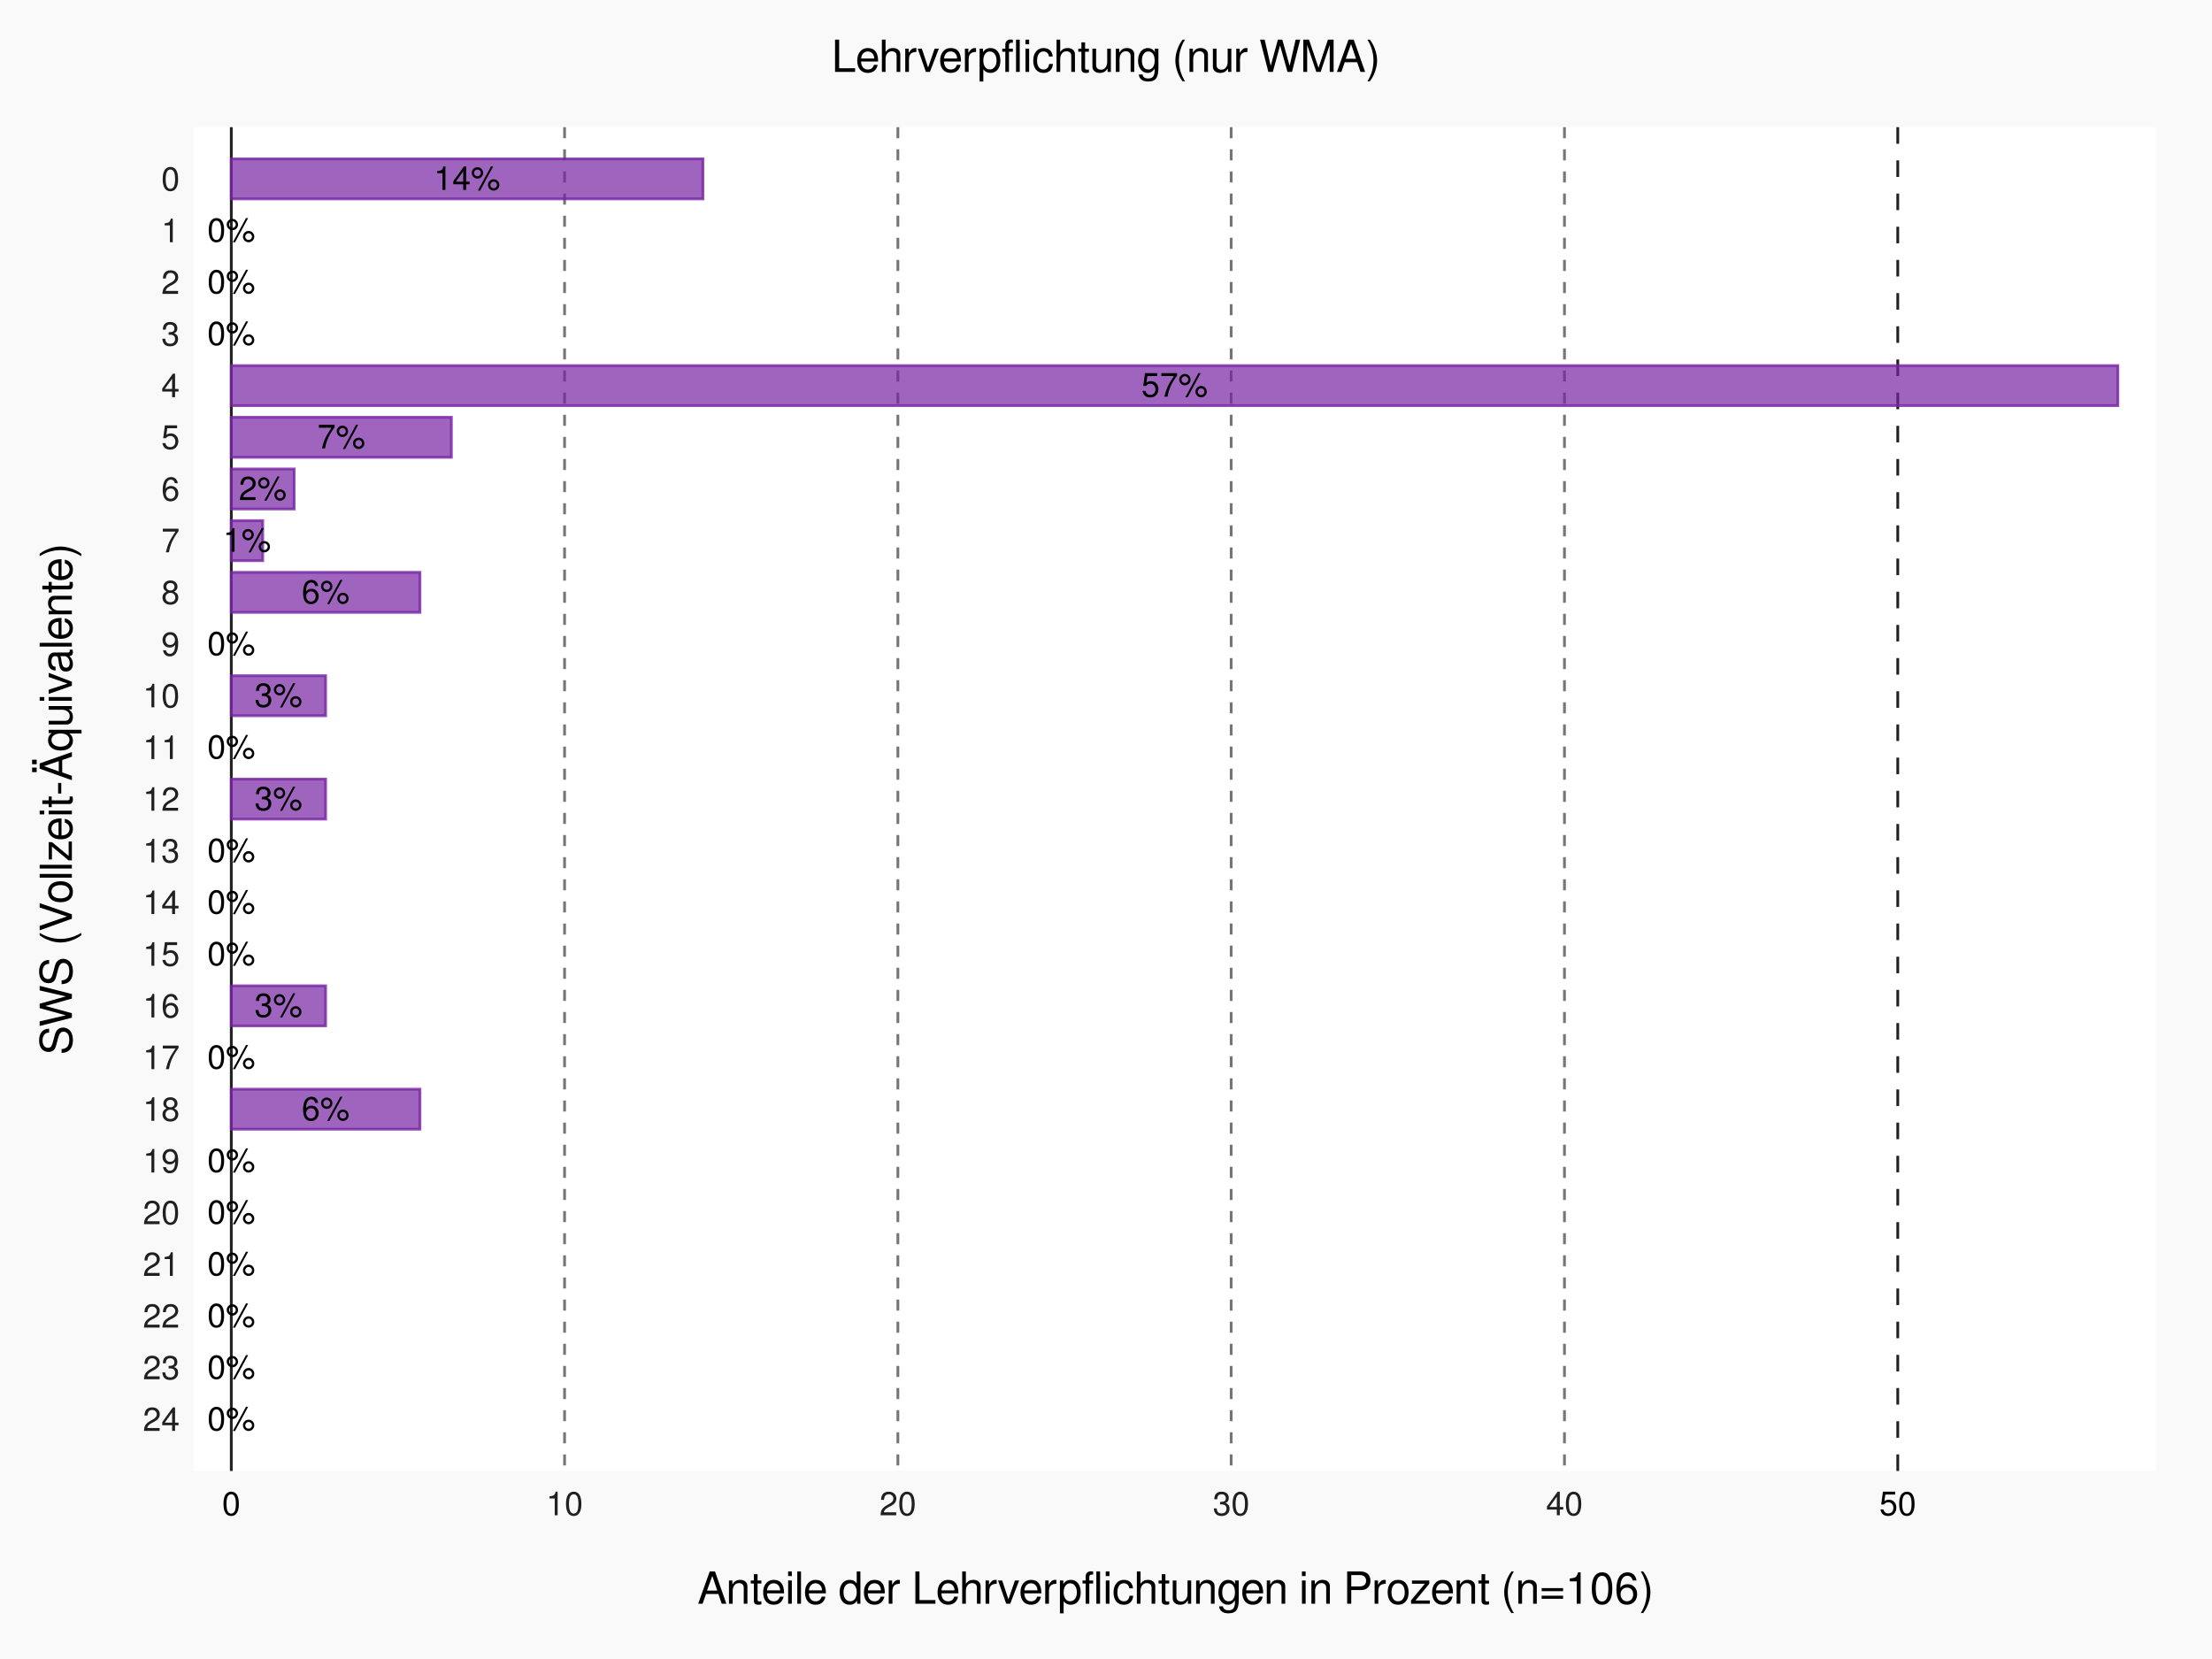
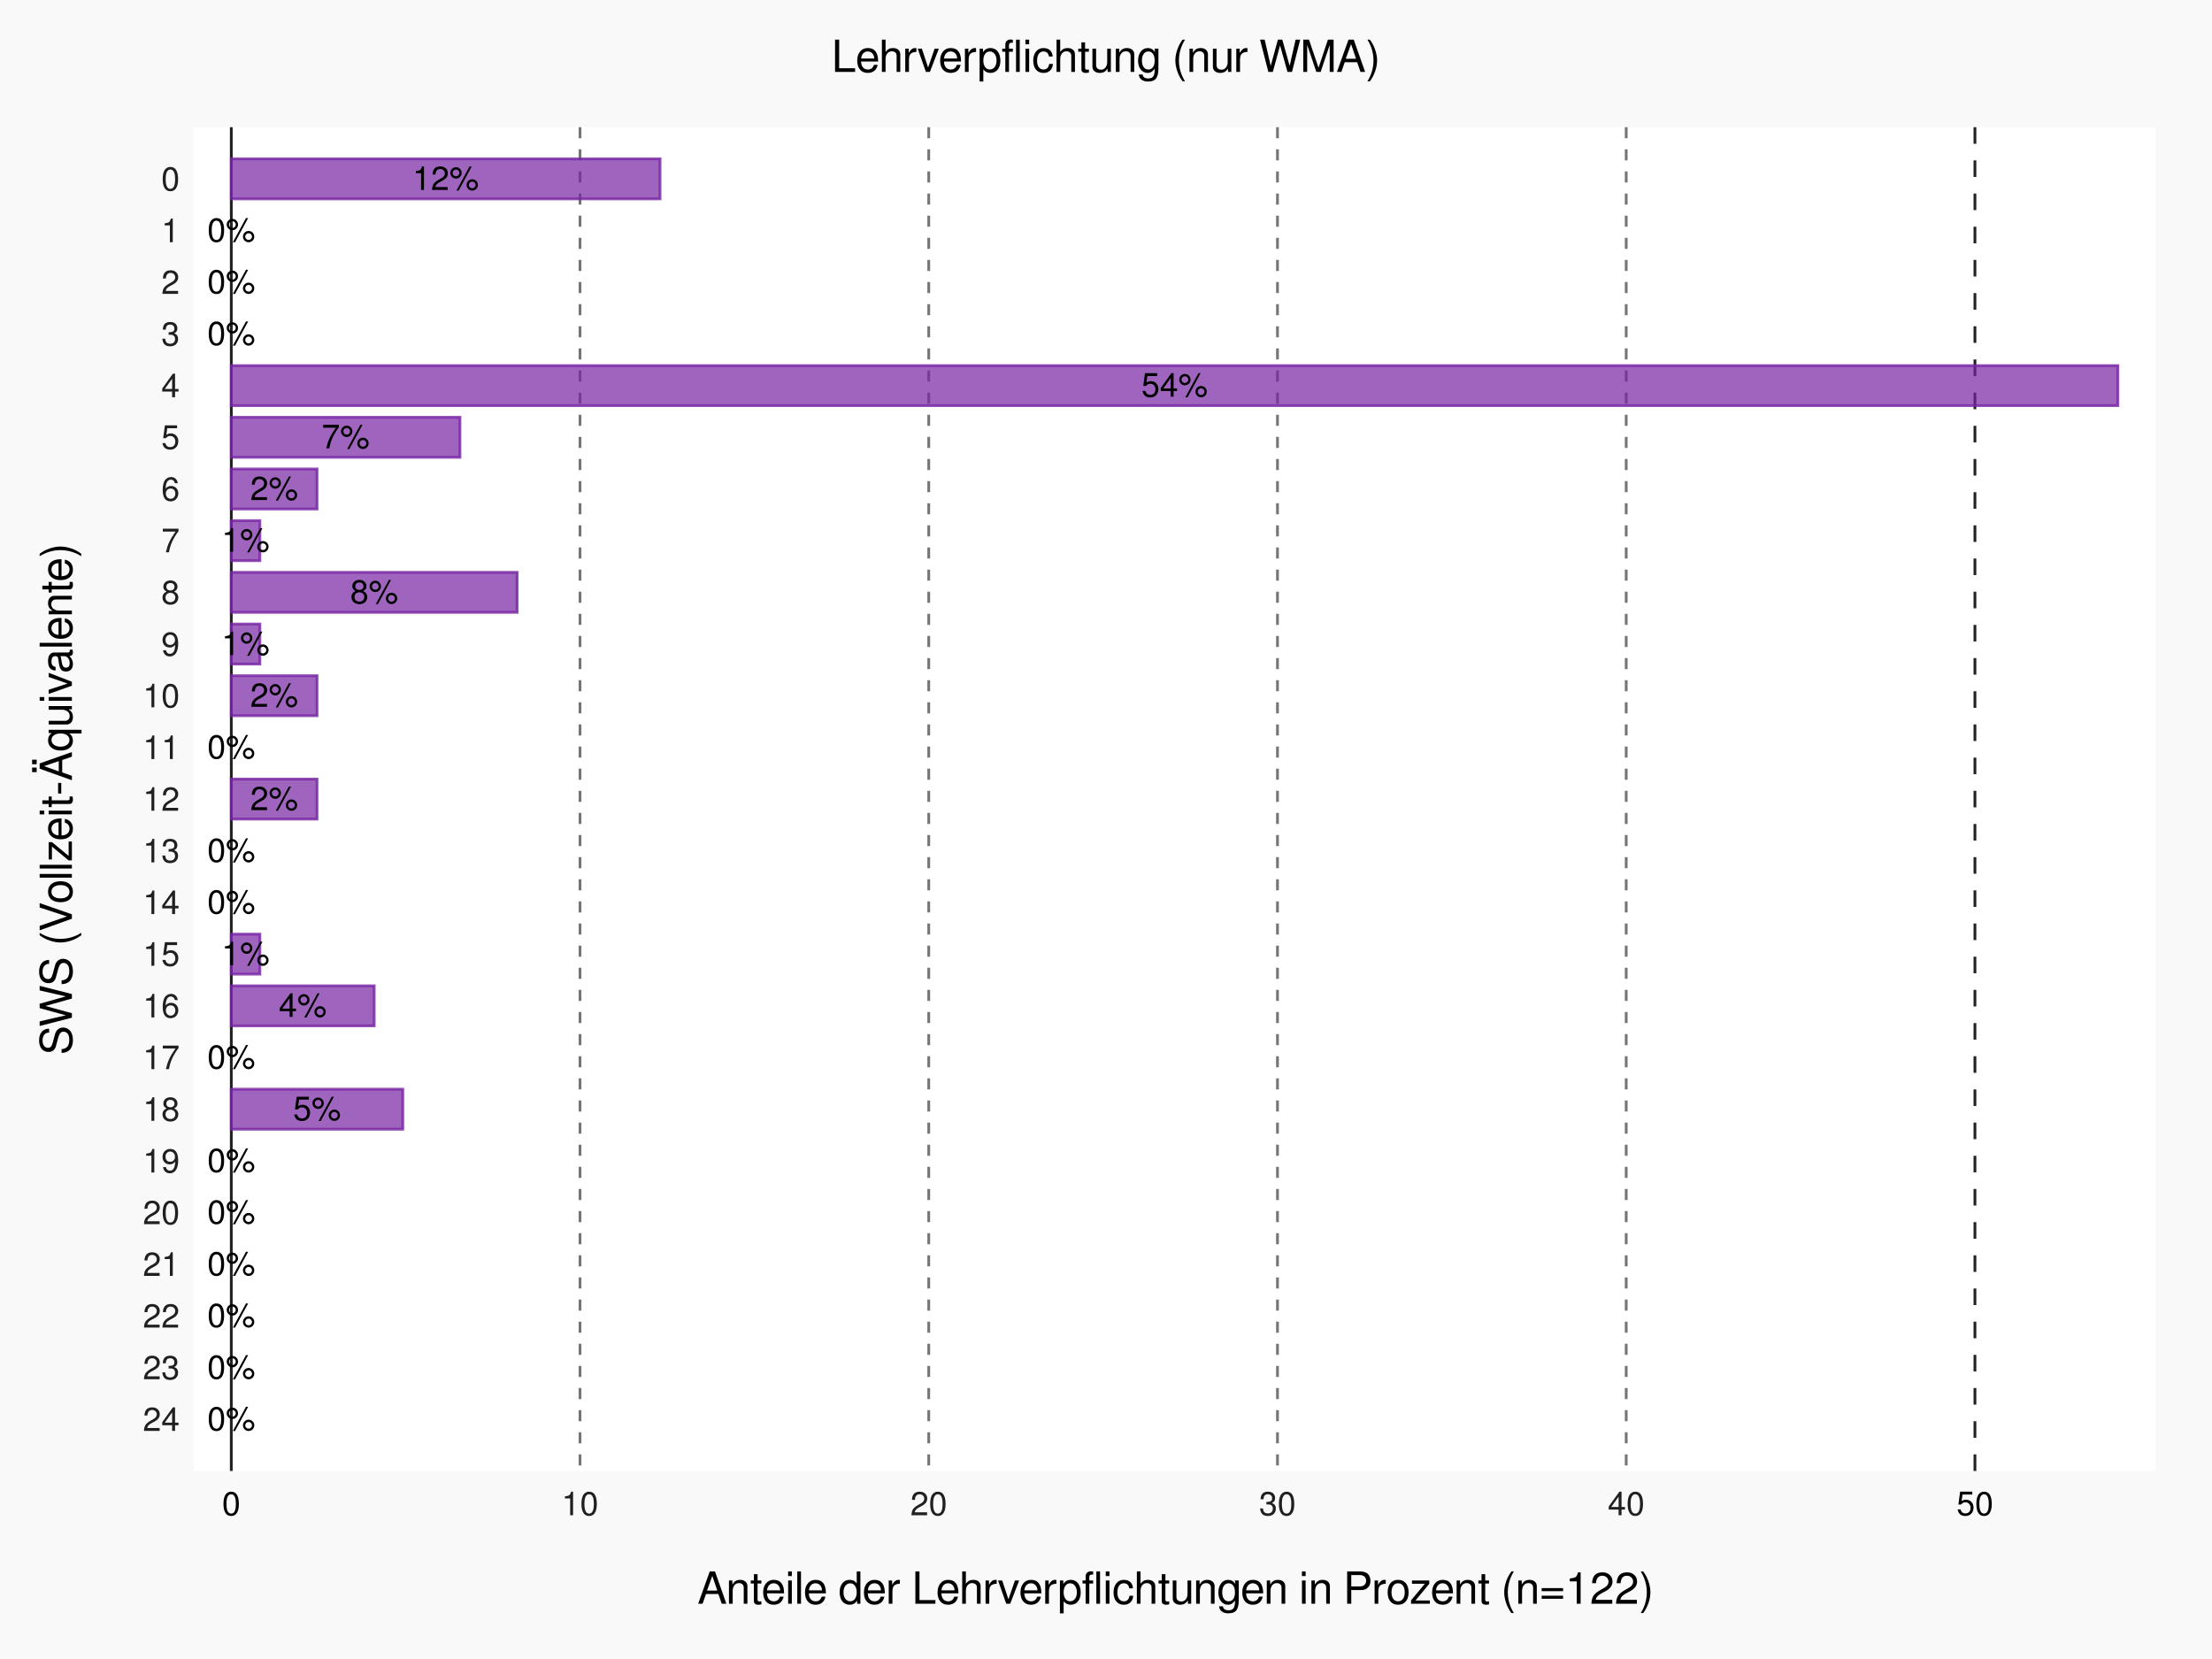
- <svg xmlns="http://www.w3.org/2000/svg" id="chart-4aa8faf6-cac6-44d6-8fc6-9be8490d02c0" class="pygal-chart" viewBox="0 0 800 600">
+ <svg xmlns="http://www.w3.org/2000/svg" id="chart-a05705f2-258a-4f52-b1bc-8844db085912" class="pygal-chart" viewBox="0 0 800 600">
  <defs>
-     <style type="text/css">#chart-4aa8faf6-cac6-44d6-8fc6-9be8490d02c0{-webkit-user-select:none;-webkit-font-smoothing:antialiased;font-family:FreeSans}#chart-4aa8faf6-cac6-44d6-8fc6-9be8490d02c0 .title{font-family:FreeSans;font-size:16px}#chart-4aa8faf6-cac6-44d6-8fc6-9be8490d02c0 .legends .legend text{font-family:FreeSans;font-size:14px}#chart-4aa8faf6-cac6-44d6-8fc6-9be8490d02c0 .axis text{font-family:FreeSans;font-size:12px}#chart-4aa8faf6-cac6-44d6-8fc6-9be8490d02c0 .axis text.major{font-family:FreeSans;font-size:12px}#chart-4aa8faf6-cac6-44d6-8fc6-9be8490d02c0 .text-overlay text.value{font-family:FreeSans;font-size:12px}#chart-4aa8faf6-cac6-44d6-8fc6-9be8490d02c0 .text-overlay text.label{font-family:FreeSans;font-size:12px}#chart-4aa8faf6-cac6-44d6-8fc6-9be8490d02c0 .tooltip{font-family:FreeSans;font-size:14px}#chart-4aa8faf6-cac6-44d6-8fc6-9be8490d02c0 text.no_data{font-family:FreeSans;font-size:64px}
- #chart-4aa8faf6-cac6-44d6-8fc6-9be8490d02c0{background-color:rgba(249,249,249,1)}#chart-4aa8faf6-cac6-44d6-8fc6-9be8490d02c0 path,#chart-4aa8faf6-cac6-44d6-8fc6-9be8490d02c0 line,#chart-4aa8faf6-cac6-44d6-8fc6-9be8490d02c0 rect,#chart-4aa8faf6-cac6-44d6-8fc6-9be8490d02c0 circle{-webkit-transition:150ms;-moz-transition:150ms;transition:150ms}#chart-4aa8faf6-cac6-44d6-8fc6-9be8490d02c0 .graph &gt; .background{fill:rgba(249,249,249,1)}#chart-4aa8faf6-cac6-44d6-8fc6-9be8490d02c0 .plot &gt; .background{fill:rgba(255,255,255,1)}#chart-4aa8faf6-cac6-44d6-8fc6-9be8490d02c0 .graph{fill:rgba(0,0,0,.87)}#chart-4aa8faf6-cac6-44d6-8fc6-9be8490d02c0 text.no_data{fill:rgba(0,0,0,1)}#chart-4aa8faf6-cac6-44d6-8fc6-9be8490d02c0 .title{fill:rgba(0,0,0,1)}#chart-4aa8faf6-cac6-44d6-8fc6-9be8490d02c0 .legends .legend text{fill:rgba(0,0,0,.87)}#chart-4aa8faf6-cac6-44d6-8fc6-9be8490d02c0 .legends .legend:hover text{fill:rgba(0,0,0,1)}#chart-4aa8faf6-cac6-44d6-8fc6-9be8490d02c0 .axis .line{stroke:rgba(0,0,0,1)}#chart-4aa8faf6-cac6-44d6-8fc6-9be8490d02c0 .axis .guide.line{stroke:rgba(0,0,0,.54)}#chart-4aa8faf6-cac6-44d6-8fc6-9be8490d02c0 .axis .major.line{stroke:rgba(0,0,0,.87)}#chart-4aa8faf6-cac6-44d6-8fc6-9be8490d02c0 .axis text.major{fill:rgba(0,0,0,1)}#chart-4aa8faf6-cac6-44d6-8fc6-9be8490d02c0 .axis.y .guides:hover .guide.line,#chart-4aa8faf6-cac6-44d6-8fc6-9be8490d02c0 .line-graph .axis.x .guides:hover .guide.line,#chart-4aa8faf6-cac6-44d6-8fc6-9be8490d02c0 .stackedline-graph .axis.x .guides:hover .guide.line,#chart-4aa8faf6-cac6-44d6-8fc6-9be8490d02c0 .xy-graph .axis.x .guides:hover .guide.line{stroke:rgba(0,0,0,1)}#chart-4aa8faf6-cac6-44d6-8fc6-9be8490d02c0 .axis .guides:hover text{fill:rgba(0,0,0,1)}#chart-4aa8faf6-cac6-44d6-8fc6-9be8490d02c0 .reactive{fill-opacity:.7;stroke-opacity:.8}#chart-4aa8faf6-cac6-44d6-8fc6-9be8490d02c0 .ci{stroke:rgba(0,0,0,.87)}#chart-4aa8faf6-cac6-44d6-8fc6-9be8490d02c0 .reactive.active,#chart-4aa8faf6-cac6-44d6-8fc6-9be8490d02c0 .active .reactive{fill-opacity:.8;stroke-opacity:.9;stroke-width:4}#chart-4aa8faf6-cac6-44d6-8fc6-9be8490d02c0 .ci .reactive.active{stroke-width:1.5}#chart-4aa8faf6-cac6-44d6-8fc6-9be8490d02c0 .series text{fill:rgba(0,0,0,1)}#chart-4aa8faf6-cac6-44d6-8fc6-9be8490d02c0 .tooltip rect{fill:rgba(255,255,255,1);stroke:rgba(0,0,0,1);-webkit-transition:opacity 150ms;-moz-transition:opacity 150ms;transition:opacity 150ms}#chart-4aa8faf6-cac6-44d6-8fc6-9be8490d02c0 .tooltip .label{fill:rgba(0,0,0,.87)}#chart-4aa8faf6-cac6-44d6-8fc6-9be8490d02c0 .tooltip .label{fill:rgba(0,0,0,.87)}#chart-4aa8faf6-cac6-44d6-8fc6-9be8490d02c0 .tooltip .legend{font-size:.8em;fill:rgba(0,0,0,.54)}#chart-4aa8faf6-cac6-44d6-8fc6-9be8490d02c0 .tooltip .x_label{font-size:.6em;fill:rgba(0,0,0,1)}#chart-4aa8faf6-cac6-44d6-8fc6-9be8490d02c0 .tooltip .xlink{font-size:.5em;text-decoration:underline}#chart-4aa8faf6-cac6-44d6-8fc6-9be8490d02c0 .tooltip .value{font-size:1.5em}#chart-4aa8faf6-cac6-44d6-8fc6-9be8490d02c0 .bound{font-size:.5em}#chart-4aa8faf6-cac6-44d6-8fc6-9be8490d02c0 .max-value{font-size:.75em;fill:rgba(0,0,0,.54)}#chart-4aa8faf6-cac6-44d6-8fc6-9be8490d02c0 .map-element{fill:rgba(255,255,255,1);stroke:rgba(0,0,0,.54) !important}#chart-4aa8faf6-cac6-44d6-8fc6-9be8490d02c0 .map-element .reactive{fill-opacity:inherit;stroke-opacity:inherit}#chart-4aa8faf6-cac6-44d6-8fc6-9be8490d02c0 .color-0,#chart-4aa8faf6-cac6-44d6-8fc6-9be8490d02c0 .color-0 a:visited{stroke:#7724a3;fill:#7724a3}#chart-4aa8faf6-cac6-44d6-8fc6-9be8490d02c0 .text-overlay .color-0 text{fill:black}
- #chart-4aa8faf6-cac6-44d6-8fc6-9be8490d02c0 text.no_data{text-anchor:middle}#chart-4aa8faf6-cac6-44d6-8fc6-9be8490d02c0 .guide.line{fill:none}#chart-4aa8faf6-cac6-44d6-8fc6-9be8490d02c0 .centered{text-anchor:middle}#chart-4aa8faf6-cac6-44d6-8fc6-9be8490d02c0 .title{text-anchor:middle}#chart-4aa8faf6-cac6-44d6-8fc6-9be8490d02c0 .legends .legend text{fill-opacity:1}#chart-4aa8faf6-cac6-44d6-8fc6-9be8490d02c0 .axis.x text{text-anchor:middle}#chart-4aa8faf6-cac6-44d6-8fc6-9be8490d02c0 .axis.x:not(.web) text[transform]{text-anchor:start}#chart-4aa8faf6-cac6-44d6-8fc6-9be8490d02c0 .axis.x:not(.web) text[transform].backwards{text-anchor:end}#chart-4aa8faf6-cac6-44d6-8fc6-9be8490d02c0 .axis.y text{text-anchor:end}#chart-4aa8faf6-cac6-44d6-8fc6-9be8490d02c0 .axis.y text[transform].backwards{text-anchor:start}#chart-4aa8faf6-cac6-44d6-8fc6-9be8490d02c0 .axis.y2 text{text-anchor:start}#chart-4aa8faf6-cac6-44d6-8fc6-9be8490d02c0 .axis.y2 text[transform].backwards{text-anchor:end}#chart-4aa8faf6-cac6-44d6-8fc6-9be8490d02c0 .axis .guide.line{stroke-dasharray:4,4}#chart-4aa8faf6-cac6-44d6-8fc6-9be8490d02c0 .axis .major.guide.line{stroke-dasharray:6,6}#chart-4aa8faf6-cac6-44d6-8fc6-9be8490d02c0 .horizontal .axis.y .guide.line,#chart-4aa8faf6-cac6-44d6-8fc6-9be8490d02c0 .horizontal .axis.y2 .guide.line,#chart-4aa8faf6-cac6-44d6-8fc6-9be8490d02c0 .vertical .axis.x .guide.line{opacity:0}#chart-4aa8faf6-cac6-44d6-8fc6-9be8490d02c0 .horizontal .axis.always_show .guide.line,#chart-4aa8faf6-cac6-44d6-8fc6-9be8490d02c0 .vertical .axis.always_show .guide.line{opacity:1 !important}#chart-4aa8faf6-cac6-44d6-8fc6-9be8490d02c0 .axis.y .guides:hover .guide.line,#chart-4aa8faf6-cac6-44d6-8fc6-9be8490d02c0 .axis.y2 .guides:hover .guide.line,#chart-4aa8faf6-cac6-44d6-8fc6-9be8490d02c0 .axis.x .guides:hover .guide.line{opacity:1}#chart-4aa8faf6-cac6-44d6-8fc6-9be8490d02c0 .axis .guides:hover text{opacity:1}#chart-4aa8faf6-cac6-44d6-8fc6-9be8490d02c0 .nofill{fill:none}#chart-4aa8faf6-cac6-44d6-8fc6-9be8490d02c0 .subtle-fill{fill-opacity:.2}#chart-4aa8faf6-cac6-44d6-8fc6-9be8490d02c0 .dot{stroke-width:1px;fill-opacity:1}#chart-4aa8faf6-cac6-44d6-8fc6-9be8490d02c0 .dot.active{stroke-width:5px}#chart-4aa8faf6-cac6-44d6-8fc6-9be8490d02c0 .dot.negative{fill:transparent}#chart-4aa8faf6-cac6-44d6-8fc6-9be8490d02c0 text,#chart-4aa8faf6-cac6-44d6-8fc6-9be8490d02c0 tspan{stroke:none !important}#chart-4aa8faf6-cac6-44d6-8fc6-9be8490d02c0 .series text.active{opacity:1}#chart-4aa8faf6-cac6-44d6-8fc6-9be8490d02c0 .tooltip rect{fill-opacity:.95;stroke-width:.5}#chart-4aa8faf6-cac6-44d6-8fc6-9be8490d02c0 .tooltip text{fill-opacity:1}#chart-4aa8faf6-cac6-44d6-8fc6-9be8490d02c0 .showable{visibility:hidden}#chart-4aa8faf6-cac6-44d6-8fc6-9be8490d02c0 .showable.shown{visibility:visible}#chart-4aa8faf6-cac6-44d6-8fc6-9be8490d02c0 .gauge-background{fill:rgba(229,229,229,1);stroke:none}#chart-4aa8faf6-cac6-44d6-8fc6-9be8490d02c0 .bg-lines{stroke:rgba(249,249,249,1);stroke-width:2px}</style>
+     <style type="text/css">#chart-a05705f2-258a-4f52-b1bc-8844db085912{-webkit-user-select:none;-webkit-font-smoothing:antialiased;font-family:FreeSans}#chart-a05705f2-258a-4f52-b1bc-8844db085912 .title{font-family:FreeSans;font-size:16px}#chart-a05705f2-258a-4f52-b1bc-8844db085912 .legends .legend text{font-family:FreeSans;font-size:14px}#chart-a05705f2-258a-4f52-b1bc-8844db085912 .axis text{font-family:FreeSans;font-size:12px}#chart-a05705f2-258a-4f52-b1bc-8844db085912 .axis text.major{font-family:FreeSans;font-size:12px}#chart-a05705f2-258a-4f52-b1bc-8844db085912 .text-overlay text.value{font-family:FreeSans;font-size:12px}#chart-a05705f2-258a-4f52-b1bc-8844db085912 .text-overlay text.label{font-family:FreeSans;font-size:12px}#chart-a05705f2-258a-4f52-b1bc-8844db085912 .tooltip{font-family:FreeSans;font-size:14px}#chart-a05705f2-258a-4f52-b1bc-8844db085912 text.no_data{font-family:FreeSans;font-size:64px}
+ #chart-a05705f2-258a-4f52-b1bc-8844db085912{background-color:rgba(249,249,249,1)}#chart-a05705f2-258a-4f52-b1bc-8844db085912 path,#chart-a05705f2-258a-4f52-b1bc-8844db085912 line,#chart-a05705f2-258a-4f52-b1bc-8844db085912 rect,#chart-a05705f2-258a-4f52-b1bc-8844db085912 circle{-webkit-transition:150ms;-moz-transition:150ms;transition:150ms}#chart-a05705f2-258a-4f52-b1bc-8844db085912 .graph &gt; .background{fill:rgba(249,249,249,1)}#chart-a05705f2-258a-4f52-b1bc-8844db085912 .plot &gt; .background{fill:rgba(255,255,255,1)}#chart-a05705f2-258a-4f52-b1bc-8844db085912 .graph{fill:rgba(0,0,0,.87)}#chart-a05705f2-258a-4f52-b1bc-8844db085912 text.no_data{fill:rgba(0,0,0,1)}#chart-a05705f2-258a-4f52-b1bc-8844db085912 .title{fill:rgba(0,0,0,1)}#chart-a05705f2-258a-4f52-b1bc-8844db085912 .legends .legend text{fill:rgba(0,0,0,.87)}#chart-a05705f2-258a-4f52-b1bc-8844db085912 .legends .legend:hover text{fill:rgba(0,0,0,1)}#chart-a05705f2-258a-4f52-b1bc-8844db085912 .axis .line{stroke:rgba(0,0,0,1)}#chart-a05705f2-258a-4f52-b1bc-8844db085912 .axis .guide.line{stroke:rgba(0,0,0,.54)}#chart-a05705f2-258a-4f52-b1bc-8844db085912 .axis .major.line{stroke:rgba(0,0,0,.87)}#chart-a05705f2-258a-4f52-b1bc-8844db085912 .axis text.major{fill:rgba(0,0,0,1)}#chart-a05705f2-258a-4f52-b1bc-8844db085912 .axis.y .guides:hover .guide.line,#chart-a05705f2-258a-4f52-b1bc-8844db085912 .line-graph .axis.x .guides:hover .guide.line,#chart-a05705f2-258a-4f52-b1bc-8844db085912 .stackedline-graph .axis.x .guides:hover .guide.line,#chart-a05705f2-258a-4f52-b1bc-8844db085912 .xy-graph .axis.x .guides:hover .guide.line{stroke:rgba(0,0,0,1)}#chart-a05705f2-258a-4f52-b1bc-8844db085912 .axis .guides:hover text{fill:rgba(0,0,0,1)}#chart-a05705f2-258a-4f52-b1bc-8844db085912 .reactive{fill-opacity:.7;stroke-opacity:.8}#chart-a05705f2-258a-4f52-b1bc-8844db085912 .ci{stroke:rgba(0,0,0,.87)}#chart-a05705f2-258a-4f52-b1bc-8844db085912 .reactive.active,#chart-a05705f2-258a-4f52-b1bc-8844db085912 .active .reactive{fill-opacity:.8;stroke-opacity:.9;stroke-width:4}#chart-a05705f2-258a-4f52-b1bc-8844db085912 .ci .reactive.active{stroke-width:1.5}#chart-a05705f2-258a-4f52-b1bc-8844db085912 .series text{fill:rgba(0,0,0,1)}#chart-a05705f2-258a-4f52-b1bc-8844db085912 .tooltip rect{fill:rgba(255,255,255,1);stroke:rgba(0,0,0,1);-webkit-transition:opacity 150ms;-moz-transition:opacity 150ms;transition:opacity 150ms}#chart-a05705f2-258a-4f52-b1bc-8844db085912 .tooltip .label{fill:rgba(0,0,0,.87)}#chart-a05705f2-258a-4f52-b1bc-8844db085912 .tooltip .label{fill:rgba(0,0,0,.87)}#chart-a05705f2-258a-4f52-b1bc-8844db085912 .tooltip .legend{font-size:.8em;fill:rgba(0,0,0,.54)}#chart-a05705f2-258a-4f52-b1bc-8844db085912 .tooltip .x_label{font-size:.6em;fill:rgba(0,0,0,1)}#chart-a05705f2-258a-4f52-b1bc-8844db085912 .tooltip .xlink{font-size:.5em;text-decoration:underline}#chart-a05705f2-258a-4f52-b1bc-8844db085912 .tooltip .value{font-size:1.5em}#chart-a05705f2-258a-4f52-b1bc-8844db085912 .bound{font-size:.5em}#chart-a05705f2-258a-4f52-b1bc-8844db085912 .max-value{font-size:.75em;fill:rgba(0,0,0,.54)}#chart-a05705f2-258a-4f52-b1bc-8844db085912 .map-element{fill:rgba(255,255,255,1);stroke:rgba(0,0,0,.54) !important}#chart-a05705f2-258a-4f52-b1bc-8844db085912 .map-element .reactive{fill-opacity:inherit;stroke-opacity:inherit}#chart-a05705f2-258a-4f52-b1bc-8844db085912 .color-0,#chart-a05705f2-258a-4f52-b1bc-8844db085912 .color-0 a:visited{stroke:#7724a3;fill:#7724a3}#chart-a05705f2-258a-4f52-b1bc-8844db085912 .text-overlay .color-0 text{fill:black}
+ #chart-a05705f2-258a-4f52-b1bc-8844db085912 text.no_data{text-anchor:middle}#chart-a05705f2-258a-4f52-b1bc-8844db085912 .guide.line{fill:none}#chart-a05705f2-258a-4f52-b1bc-8844db085912 .centered{text-anchor:middle}#chart-a05705f2-258a-4f52-b1bc-8844db085912 .title{text-anchor:middle}#chart-a05705f2-258a-4f52-b1bc-8844db085912 .legends .legend text{fill-opacity:1}#chart-a05705f2-258a-4f52-b1bc-8844db085912 .axis.x text{text-anchor:middle}#chart-a05705f2-258a-4f52-b1bc-8844db085912 .axis.x:not(.web) text[transform]{text-anchor:start}#chart-a05705f2-258a-4f52-b1bc-8844db085912 .axis.x:not(.web) text[transform].backwards{text-anchor:end}#chart-a05705f2-258a-4f52-b1bc-8844db085912 .axis.y text{text-anchor:end}#chart-a05705f2-258a-4f52-b1bc-8844db085912 .axis.y text[transform].backwards{text-anchor:start}#chart-a05705f2-258a-4f52-b1bc-8844db085912 .axis.y2 text{text-anchor:start}#chart-a05705f2-258a-4f52-b1bc-8844db085912 .axis.y2 text[transform].backwards{text-anchor:end}#chart-a05705f2-258a-4f52-b1bc-8844db085912 .axis .guide.line{stroke-dasharray:4,4}#chart-a05705f2-258a-4f52-b1bc-8844db085912 .axis .major.guide.line{stroke-dasharray:6,6}#chart-a05705f2-258a-4f52-b1bc-8844db085912 .horizontal .axis.y .guide.line,#chart-a05705f2-258a-4f52-b1bc-8844db085912 .horizontal .axis.y2 .guide.line,#chart-a05705f2-258a-4f52-b1bc-8844db085912 .vertical .axis.x .guide.line{opacity:0}#chart-a05705f2-258a-4f52-b1bc-8844db085912 .horizontal .axis.always_show .guide.line,#chart-a05705f2-258a-4f52-b1bc-8844db085912 .vertical .axis.always_show .guide.line{opacity:1 !important}#chart-a05705f2-258a-4f52-b1bc-8844db085912 .axis.y .guides:hover .guide.line,#chart-a05705f2-258a-4f52-b1bc-8844db085912 .axis.y2 .guides:hover .guide.line,#chart-a05705f2-258a-4f52-b1bc-8844db085912 .axis.x .guides:hover .guide.line{opacity:1}#chart-a05705f2-258a-4f52-b1bc-8844db085912 .axis .guides:hover text{opacity:1}#chart-a05705f2-258a-4f52-b1bc-8844db085912 .nofill{fill:none}#chart-a05705f2-258a-4f52-b1bc-8844db085912 .subtle-fill{fill-opacity:.2}#chart-a05705f2-258a-4f52-b1bc-8844db085912 .dot{stroke-width:1px;fill-opacity:1}#chart-a05705f2-258a-4f52-b1bc-8844db085912 .dot.active{stroke-width:5px}#chart-a05705f2-258a-4f52-b1bc-8844db085912 .dot.negative{fill:transparent}#chart-a05705f2-258a-4f52-b1bc-8844db085912 text,#chart-a05705f2-258a-4f52-b1bc-8844db085912 tspan{stroke:none !important}#chart-a05705f2-258a-4f52-b1bc-8844db085912 .series text.active{opacity:1}#chart-a05705f2-258a-4f52-b1bc-8844db085912 .tooltip rect{fill-opacity:.95;stroke-width:.5}#chart-a05705f2-258a-4f52-b1bc-8844db085912 .tooltip text{fill-opacity:1}#chart-a05705f2-258a-4f52-b1bc-8844db085912 .showable{visibility:hidden}#chart-a05705f2-258a-4f52-b1bc-8844db085912 .showable.shown{visibility:visible}#chart-a05705f2-258a-4f52-b1bc-8844db085912 .gauge-background{fill:rgba(229,229,229,1);stroke:none}#chart-a05705f2-258a-4f52-b1bc-8844db085912 .bg-lines{stroke:rgba(249,249,249,1);stroke-width:2px}</style>
  </defs>
  <g class="graph horizontalbar-graph horizontal">
    <rect x="0" y="0" width="800" height="600" class="background" />
    <g transform="translate(70, 46)" class="plot">
      <rect x="0" y="0" width="709.6" height="486" class="background" />
      <g class="axis y">
        <g class="guides">
          <text x="-5" y="471.508" class="">24</text>
        </g>
        <g class="guides">
          <text x="-5" y="452.815" class="">23</text>
        </g>
        <g class="guides">
          <text x="-5" y="434.123" class="">22</text>
        </g>
        <g class="guides">
          <text x="-5" y="415.431" class="">21</text>
        </g>
        <g class="guides">
          <text x="-5" y="396.738" class="">20</text>
        </g>
        <g class="guides">
          <text x="-5" y="378.046" class="">19</text>
        </g>
        <g class="guides">
          <text x="-5" y="359.354" class="">18</text>
        </g>
        <g class="guides">
          <text x="-5" y="340.662" class="">17</text>
        </g>
        <g class="guides">
          <text x="-5" y="321.969" class="">16</text>
        </g>
        <g class="guides">
          <text x="-5" y="303.277" class="">15</text>
        </g>
        <g class="guides">
          <text x="-5" y="284.585" class="">14</text>
        </g>
        <g class="guides">
          <text x="-5" y="265.892" class="">13</text>
        </g>
        <g class="guides">
          <text x="-5" y="247.2" class="">12</text>
        </g>
        <g class="guides">
          <text x="-5" y="228.508" class="">11</text>
        </g>
        <g class="guides">
          <text x="-5" y="209.815" class="">10</text>
        </g>
        <g class="guides">
          <text x="-5" y="191.123" class="">9</text>
        </g>
        <g class="guides">
          <text x="-5" y="172.431" class="">8</text>
        </g>
        <g class="guides">
          <text x="-5" y="153.738" class="">7</text>
        </g>
        <g class="guides">
          <text x="-5" y="135.046" class="">6</text>
        </g>
        <g class="guides">
          <text x="-5" y="116.354" class="">5</text>
        </g>
        <g class="guides">
          <text x="-5" y="97.662" class="">4</text>
        </g>
        <g class="guides">
          <text x="-5" y="78.969" class="">3</text>
        </g>
        <g class="guides">
          <text x="-5" y="60.277" class="">2</text>
        </g>
        <g class="guides">
          <text x="-5" y="41.585" class="">1</text>
        </g>
        <g class="guides">
          <text x="-5" y="22.892" class="">0</text>
        </g>
      </g>
      <g class="axis x always_show">
        <g class="guides">
          <path d="M13.646 0 v486" class="axis major line" />
          <text x="13.646" y="502.0" class="major">0</text>
        </g>
        <g class="guides">
-           <path d="M134.187 0 v486" class="guide line" />
-           <text x="134.187" y="502.0" class="">10</text>
-         </g>
-         <g class="guides">
-           <path d="M254.728 0 v486" class="guide line" />
-           <text x="254.728" y="502.0" class="">20</text>
-         </g>
-         <g class="guides">
-           <path d="M375.269 0 v486" class="guide line" />
-           <text x="375.269" y="502.0" class="">30</text>
-         </g>
-         <g class="guides">
-           <path d="M495.81 0 v486" class="guide line" />
-           <text x="495.81" y="502.0" class="">40</text>
-         </g>
-         <g class="guides">
-           <path d="M616.351 0 v486" class="major guide line" />
-           <text x="616.351" y="502.0" class="major">50</text>
+           <path d="M139.77 0 v486" class="guide line" />
+           <text x="139.77" y="502.0" class="">10</text>
+         </g>
+         <g class="guides">
+           <path d="M265.893 0 v486" class="guide line" />
+           <text x="265.893" y="502.0" class="">20</text>
+         </g>
+         <g class="guides">
+           <path d="M392.017 0 v486" class="guide line" />
+           <text x="392.017" y="502.0" class="">30</text>
+         </g>
+         <g class="guides">
+           <path d="M518.14 0 v486" class="guide line" />
+           <text x="518.14" y="502.0" class="">40</text>
+         </g>
+         <g class="guides">
+           <path d="M644.264 0 v486" class="major guide line" />
+           <text x="644.264" y="502.0" class="major">50</text>
        </g>
      </g>
      <g class="series serie-0 color-0">
        <g class="bars">
          <g class="bar">
            <rect x="13.646" y="460.07" rx="0" ry="0" height="14.475" class="rect reactive tooltip-trigger" />
          </g>
          <g class="bar">
            <rect x="13.646" y="441.378" rx="0" ry="0" height="14.475" class="rect reactive tooltip-trigger" />
          </g>
          <g class="bar">
            <rect x="13.646" y="422.685" rx="0" ry="0" height="14.475" class="rect reactive tooltip-trigger" />
          </g>
          <g class="bar">
            <rect x="13.646" y="403.993" rx="0" ry="0" height="14.475" class="rect reactive tooltip-trigger" />
          </g>
          <g class="bar">
            <rect x="13.646" y="385.301" rx="0" ry="0" height="14.475" class="rect reactive tooltip-trigger" />
          </g>
          <g class="bar">
            <rect x="13.646" y="366.608" rx="0" ry="0" height="14.475" class="rect reactive tooltip-trigger" />
          </g>
          <g class="bar">
-             <rect x="13.646" y="347.916" rx="0" ry="0" width="68.231" height="14.475" class="rect reactive tooltip-trigger" />
+             <rect x="13.646" y="347.916" rx="0" ry="0" width="62.028" height="14.475" class="rect reactive tooltip-trigger" />
          </g>
          <g class="bar">
            <rect x="13.646" y="329.224" rx="0" ry="0" height="14.475" class="rect reactive tooltip-trigger" />
          </g>
          <g class="bar">
-             <rect x="13.646" y="310.532" rx="0" ry="0" width="34.115" height="14.475" class="rect reactive tooltip-trigger" />
-           </g>
-           <g class="bar">
-             <rect x="13.646" y="291.839" rx="0" ry="0" height="14.475" class="rect reactive tooltip-trigger" />
+             <rect x="13.646" y="310.532" rx="0" ry="0" width="51.69" height="14.475" class="rect reactive tooltip-trigger" />
+           </g>
+           <g class="bar">
+             <rect x="13.646" y="291.839" rx="0" ry="0" width="10.338" height="14.475" class="rect reactive tooltip-trigger" />
          </g>
          <g class="bar">
            <rect x="13.646" y="273.147" rx="0" ry="0" height="14.475" class="rect reactive tooltip-trigger" />
          </g>
          <g class="bar">
            <rect x="13.646" y="254.455" rx="0" ry="0" height="14.475" class="rect reactive tooltip-trigger" />
          </g>
          <g class="bar">
-             <rect x="13.646" y="235.762" rx="0" ry="0" width="34.115" height="14.475" class="rect reactive tooltip-trigger" />
+             <rect x="13.646" y="235.762" rx="0" ry="0" width="31.014" height="14.475" class="rect reactive tooltip-trigger" />
          </g>
          <g class="bar">
            <rect x="13.646" y="217.07" rx="0" ry="0" height="14.475" class="rect reactive tooltip-trigger" />
          </g>
          <g class="bar">
-             <rect x="13.646" y="198.378" rx="0" ry="0" width="34.115" height="14.475" class="rect reactive tooltip-trigger" />
-           </g>
-           <g class="bar">
-             <rect x="13.646" y="179.685" rx="0" ry="0" height="14.475" class="rect reactive tooltip-trigger" />
-           </g>
-           <g class="bar">
-             <rect x="13.646" y="160.993" rx="0" ry="0" width="68.231" height="14.475" class="rect reactive tooltip-trigger" />
-           </g>
-           <g class="bar">
-             <rect x="13.646" y="142.301" rx="0" ry="0" width="11.372" height="14.475" class="rect reactive tooltip-trigger" />
-           </g>
-           <g class="bar">
-             <rect x="13.646" y="123.608" rx="0" ry="0" width="22.744" height="14.475" class="rect reactive tooltip-trigger" />
-           </g>
-           <g class="bar">
-             <rect x="13.646" y="104.916" rx="0" ry="0" width="79.603" height="14.475" class="rect reactive tooltip-trigger" />
+             <rect x="13.646" y="198.378" rx="0" ry="0" width="31.014" height="14.475" class="rect reactive tooltip-trigger" />
+           </g>
+           <g class="bar">
+             <rect x="13.646" y="179.685" rx="0" ry="0" width="10.338" height="14.475" class="rect reactive tooltip-trigger" />
+           </g>
+           <g class="bar">
+             <rect x="13.646" y="160.993" rx="0" ry="0" width="103.38" height="14.475" class="rect reactive tooltip-trigger" />
+           </g>
+           <g class="bar">
+             <rect x="13.646" y="142.301" rx="0" ry="0" width="10.338" height="14.475" class="rect reactive tooltip-trigger" />
+           </g>
+           <g class="bar">
+             <rect x="13.646" y="123.608" rx="0" ry="0" width="31.014" height="14.475" class="rect reactive tooltip-trigger" />
+           </g>
+           <g class="bar">
+             <rect x="13.646" y="104.916" rx="0" ry="0" width="82.704" height="14.475" class="rect reactive tooltip-trigger" />
          </g>
          <g class="bar">
            <rect x="13.646" y="86.224" rx="0" ry="0" width="682.308" height="14.475" class="rect reactive tooltip-trigger" />
          </g>
          <g class="bar">
            <rect x="13.646" y="67.532" rx="0" ry="0" height="14.475" class="rect reactive tooltip-trigger" />
          </g>
          <g class="bar">
            <rect x="13.646" y="48.839" rx="0" ry="0" height="14.475" class="rect reactive tooltip-trigger" />
          </g>
          <g class="bar">
            <rect x="13.646" y="30.147" rx="0" ry="0" height="14.475" class="rect reactive tooltip-trigger" />
          </g>
          <g class="bar">
-             <rect x="13.646" y="11.455" rx="0" ry="0" width="170.577" height="14.475" class="rect reactive tooltip-trigger" />
+             <rect x="13.646" y="11.455" rx="0" ry="0" width="155.07" height="14.475" class="rect reactive tooltip-trigger" />
          </g>
        </g>
      </g>
    </g>
    <g class="titles">
      <text x="400.0" y="26" class="title plot_title">Lehrverpflichtung (nur WMA)</text>
-       <text x="425.2" y="580" class="title">Anteile der Lehrverpflichtungen in Prozent (n=106)</text>
+       <text x="425.2" y="580" class="title">Anteile der Lehrverpflichtungen in Prozent (n=122)</text>
      <text x="0" y="315.0" class="title" transform="rotate(-90 0 289)">SWS (Vollzeit-Äquivalente)</text>
    </g>
    <g transform="translate(70, 46)" class="plot overlay">
      <g class="series serie-0 color-0" />
    </g>
    <g transform="translate(70, 46)" class="plot text-overlay">
      <g class="series serie-0 color-0">
        <text text-anchor="middle" x="13.646" y="471.308" class="value">0%</text>
        <text text-anchor="middle" x="13.646" y="452.615" class="value">0%</text>
        <text text-anchor="middle" x="13.646" y="433.923" class="value">0%</text>
        <text text-anchor="middle" x="13.646" y="415.231" class="value">0%</text>
        <text text-anchor="middle" x="13.646" y="396.538" class="value">0%</text>
        <text text-anchor="middle" x="13.646" y="377.846" class="value">0%</text>
-         <text text-anchor="middle" x="47.762" y="359.154" class="value">6%</text>
+         <text text-anchor="middle" x="44.66" y="359.154" class="value">5%</text>
        <text text-anchor="middle" x="13.646" y="340.462" class="value">0%</text>
-         <text text-anchor="middle" x="30.704" y="321.769" class="value">3%</text>
-         <text text-anchor="middle" x="13.646" y="303.077" class="value">0%</text>
+         <text text-anchor="middle" x="39.491" y="321.769" class="value">4%</text>
+         <text text-anchor="middle" x="18.815" y="303.077" class="value">1%</text>
        <text text-anchor="middle" x="13.646" y="284.385" class="value">0%</text>
        <text text-anchor="middle" x="13.646" y="265.692" class="value">0%</text>
-         <text text-anchor="middle" x="30.704" y="247" class="value">3%</text>
+         <text text-anchor="middle" x="29.153" y="247" class="value">2%</text>
        <text text-anchor="middle" x="13.646" y="228.308" class="value">0%</text>
-         <text text-anchor="middle" x="30.704" y="209.615" class="value">3%</text>
-         <text text-anchor="middle" x="13.646" y="190.923" class="value">0%</text>
-         <text text-anchor="middle" x="47.762" y="172.231" class="value">6%</text>
-         <text text-anchor="middle" x="19.332" y="153.538" class="value">1%</text>
-         <text text-anchor="middle" x="25.018" y="134.846" class="value">2%</text>
-         <text text-anchor="middle" x="53.447" y="116.154" class="value">7%</text>
-         <text text-anchor="middle" x="354.8" y="97.462" class="value">57%</text>
+         <text text-anchor="middle" x="29.153" y="209.615" class="value">2%</text>
+         <text text-anchor="middle" x="18.815" y="190.923" class="value">1%</text>
+         <text text-anchor="middle" x="65.336" y="172.231" class="value">8%</text>
+         <text text-anchor="middle" x="18.815" y="153.538" class="value">1%</text>
+         <text text-anchor="middle" x="29.153" y="134.846" class="value">2%</text>
+         <text text-anchor="middle" x="54.998" y="116.154" class="value">7%</text>
+         <text text-anchor="middle" x="354.8" y="97.462" class="value">54%</text>
        <text text-anchor="middle" x="13.646" y="78.769" class="value">0%</text>
        <text text-anchor="middle" x="13.646" y="60.077" class="value">0%</text>
        <text text-anchor="middle" x="13.646" y="41.385" class="value">0%</text>
-         <text text-anchor="middle" x="98.935" y="22.692" class="value">14%</text>
+         <text text-anchor="middle" x="91.181" y="22.692" class="value">12%</text>
      </g>
    </g>
    <g transform="translate(70, 46)" class="plot tooltip-overlay">
      <g transform="translate(0 0)" style="opacity: 0" class="tooltip">
        <rect rx="0" ry="0" width="0" height="0" class="tooltip-box" />
        <g class="text" />
      </g>
    </g>
  </g>
</svg>
